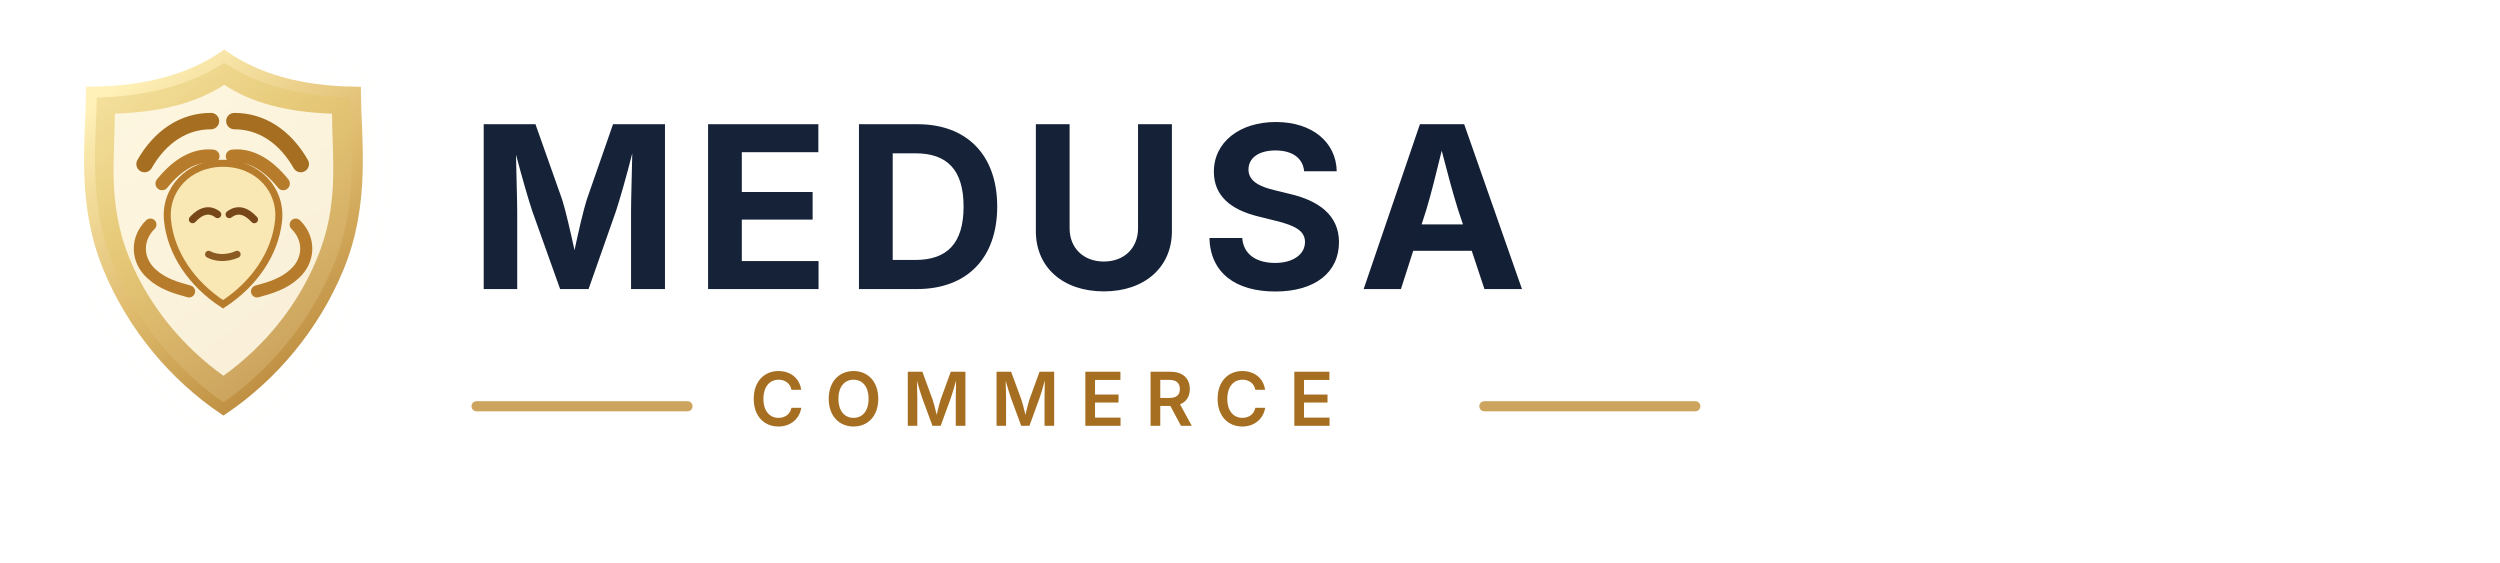
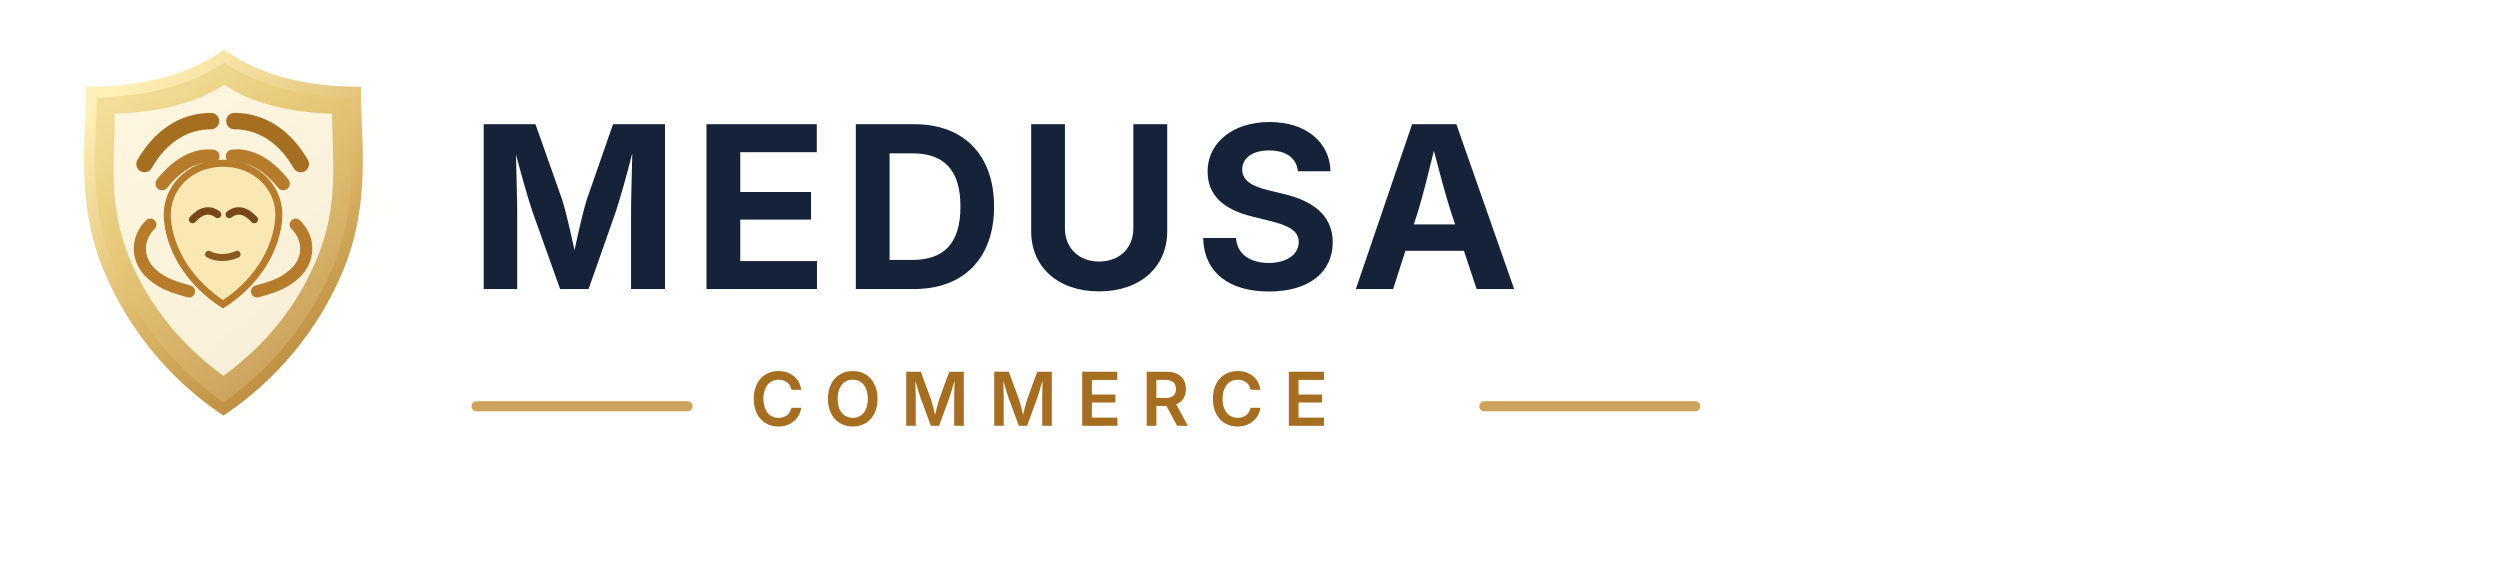
<svg xmlns="http://www.w3.org/2000/svg" width="640" height="144" viewBox="0 0 640 144" fill="none" role="img" aria-labelledby="title desc">
  <defs>
    <linearGradient id="goldFill" x1="10" y1="6" x2="92" y2="110" gradientUnits="userSpaceOnUse">
      <stop offset="0" stop-color="#F7E6A5" />
      <stop offset="0.32" stop-color="#E6C978" />
      <stop offset="0.68" stop-color="#CDA45E" />
      <stop offset="1" stop-color="#9E6B1F" />
    </linearGradient>
    <linearGradient id="goldStroke" x1="17" y1="12" x2="86" y2="101" gradientUnits="userSpaceOnUse">
      <stop offset="0" stop-color="#FFF1B8" />
      <stop offset="0.45" stop-color="#DDB86A" />
      <stop offset="1" stop-color="#A66E21" />
    </linearGradient>
    <linearGradient id="navyFill" x1="118" y1="30" x2="612" y2="112" gradientUnits="userSpaceOnUse">
      <stop offset="0" stop-color="#152238" />
      <stop offset="1" stop-color="#0F172A" />
    </linearGradient>
    <filter id="softGlow" x="0" y="0" width="112" height="118" filterUnits="userSpaceOnUse" color-interpolation-filters="sRGB">
      <feGaussianBlur stdDeviation="6" result="blur" />
      <feColorMatrix in="blur" type="matrix" values="1 0 0 0 0.80 0 1 0 0 0.64 0 0 1 0 0.30 0 0 0 0.20 0" />
      <feBlend in2="SourceGraphic" mode="normal" />
    </filter>
  </defs>
  <g transform="translate(10 12)">
    <g filter="url(#softGlow)">
      <path d="M47.4 2.4C55.7 8.1 66.4 11.4 81 11.6C81.1 24.2 83.5 39.9 76.6 56.6C70.3 71.8 59.6 84.3 47.2 92.7C34.8 84.3 24.1 71.8 17.8 56.6C10.9 39.9 13.3 24.2 13.4 11.6C28.1 11.4 39 8.1 47.4 2.4Z" fill="url(#goldFill)" opacity="0.14" />
    </g>
    <path d="M47.4 2.4C55.7 8.1 66.4 11.4 81 11.6C81.1 24.2 83.5 39.9 76.6 56.6C70.3 71.8 59.6 84.3 47.2 92.7C34.8 84.3 24.1 71.8 17.8 56.6C10.9 39.9 13.3 24.2 13.4 11.6C28.1 11.4 39 8.1 47.4 2.4Z" fill="url(#goldFill)" />
    <path d="M47.4 9.7C54.2 14.2 63.1 16.7 75 17.1C75 28.2 77 40.2 71.1 54.3C66 66.6 57.5 76.8 47.2 84.2C36.9 76.8 28.3 66.6 23.2 54.3C17.4 40.2 19.4 28.2 19.4 17.1C31.5 16.7 40.5 14.2 47.4 9.7Z" fill="#FFF9EA" opacity="0.88" />
    <path d="M47.4 2.4C55.7 8.1 66.4 11.4 81 11.6C81.1 24.2 83.5 39.9 76.6 56.6C70.3 71.8 59.6 84.3 47.2 92.7C34.8 84.3 24.1 71.8 17.8 56.6C10.9 39.9 13.3 24.2 13.4 11.6C28.1 11.4 39 8.1 47.4 2.4Z" stroke="url(#goldStroke)" stroke-width="2.8" />
    <path d="M27 30C31 23 37 19 44 19" stroke="#A66E21" stroke-width="4.2" stroke-linecap="round" />
    <path d="M67 30C63 23 57 19 50 19" stroke="#A66E21" stroke-width="4.2" stroke-linecap="round" />
    <path d="M31.5 35C35.5 30 40 27.5 44.5 28" stroke="#B67C2B" stroke-width="3.4" stroke-linecap="round" />
    <path d="M62.5 35C58.5 30 54 27.5 49.5 28" stroke="#B67C2B" stroke-width="3.4" stroke-linecap="round" />
    <path d="M47.1 29.8C56 29.8 62.2 36.6 61.3 44.6C60.4 52.9 55.1 60.7 47.1 65.9C39.1 60.7 33.8 52.9 32.9 44.6C32 36.6 38.2 29.8 47.1 29.8Z" fill="#F9E8B4" stroke="#B67C2B" stroke-width="1.8" />
    <path d="M39.3 44.2C41.4 41.9 43.6 41.3 45.7 42.9" stroke="#774719" stroke-width="1.9" stroke-linecap="round" />
    <path d="M48.7 42.9C50.8 41.3 53 41.9 55.1 44.2" stroke="#774719" stroke-width="1.9" stroke-linecap="round" />
    <path d="M43.4 53.1C45.4 54.2 48.3 54.2 50.7 53.1" stroke="#8B5A22" stroke-width="1.8" stroke-linecap="round" />
    <path d="M28.5 45.5C24.8 49.1 24.9 54.6 28.8 58.1C31.6 60.7 35.1 61.7 38.4 62.6" stroke="#B67C2B" stroke-width="3.1" stroke-linecap="round" />
    <path d="M65.7 45.5C69.4 49.1 69.3 54.6 65.4 58.1C62.6 60.7 59.1 61.7 55.8 62.6" stroke="#B67C2B" stroke-width="3.1" stroke-linecap="round" />
  </g>
  <g transform="translate(120 18)">
-     <text x="0" y="56" fill="url(#navyFill)" font-size="58" font-weight="700" font-family="Archivo, Inter, Arial, sans-serif" letter-spacing="3.4">MEDUSA</text>
+     <text x="0" y="56" fill="#152238" font-size="58" font-weight="700" font-family="Archivo, Inter, Arial, sans-serif" letter-spacing="3" text-rendering="geometricPrecision">
+             MEDUSA
+         </text>
    <g transform="translate(2 78)">
      <line x1="0" y1="8" x2="54" y2="8" stroke="#CDA45E" stroke-width="2.6" stroke-linecap="round" />
-       <text x="70" y="13" fill="#A66E21" font-size="19" font-weight="600" font-family="Archivo, Inter, Arial, sans-serif" letter-spacing="5.2">COMMERCE</text>
+       <text x="70" y="13" fill="#A66E21" font-size="19" font-weight="600" font-family="Archivo, Inter, Arial, sans-serif" letter-spacing="5" text-rendering="geometricPrecision">
+                 COMMERCE
+             </text>
      <line x1="258" y1="8" x2="312" y2="8" stroke="#CDA45E" stroke-width="2.6" stroke-linecap="round" />
    </g>
  </g>
</svg>
